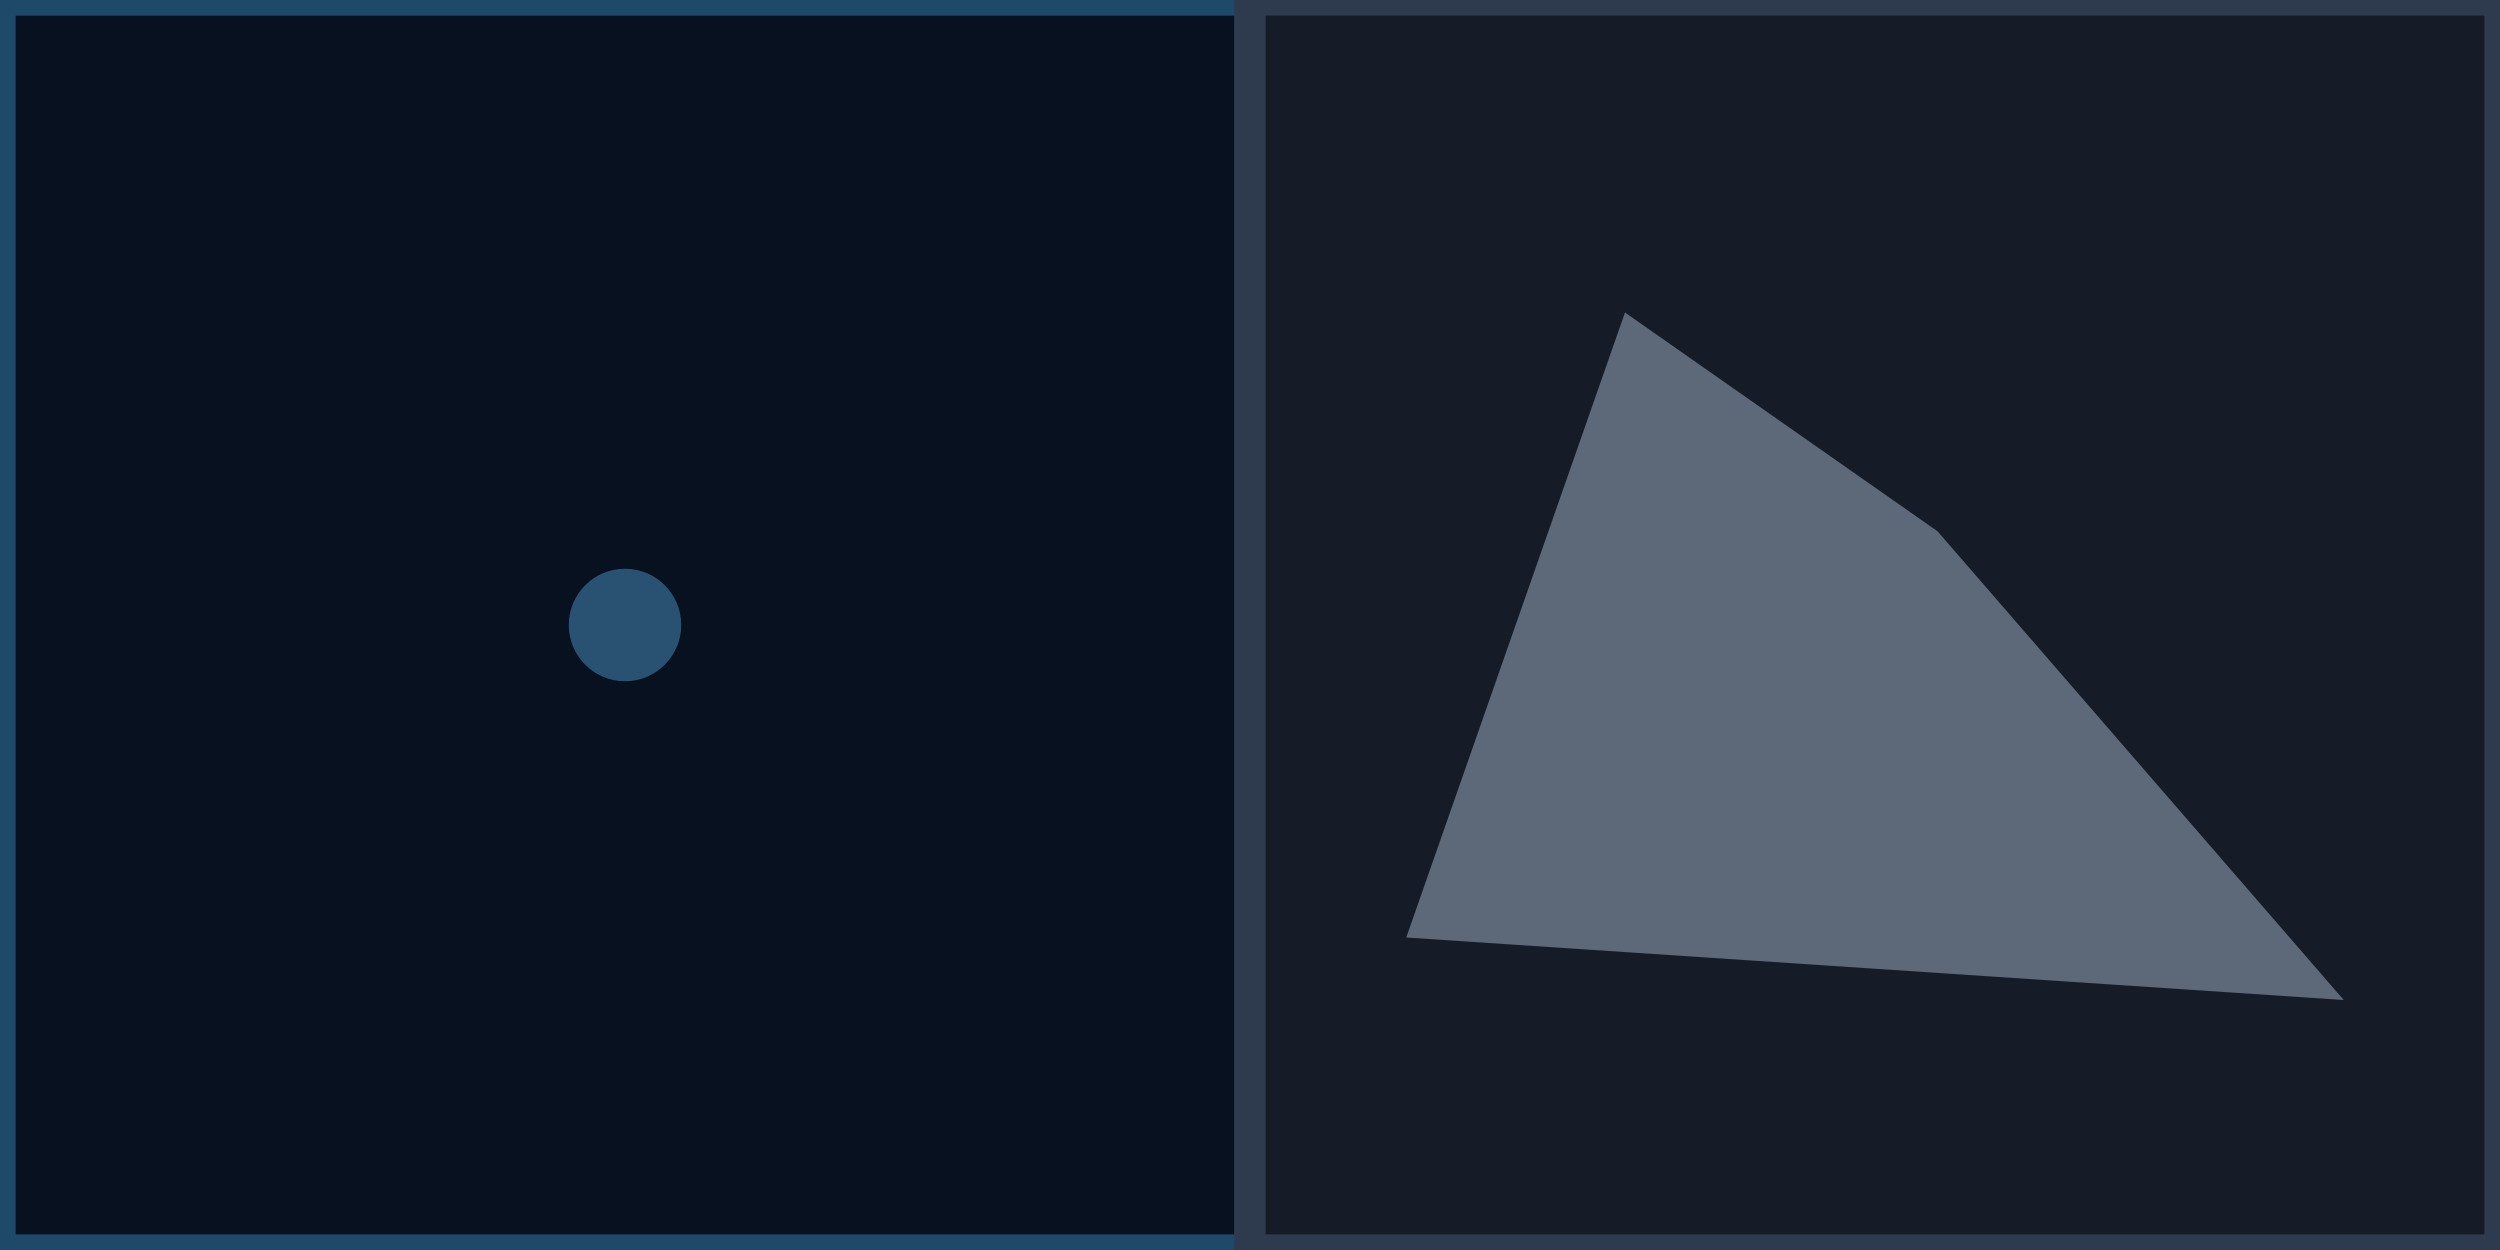
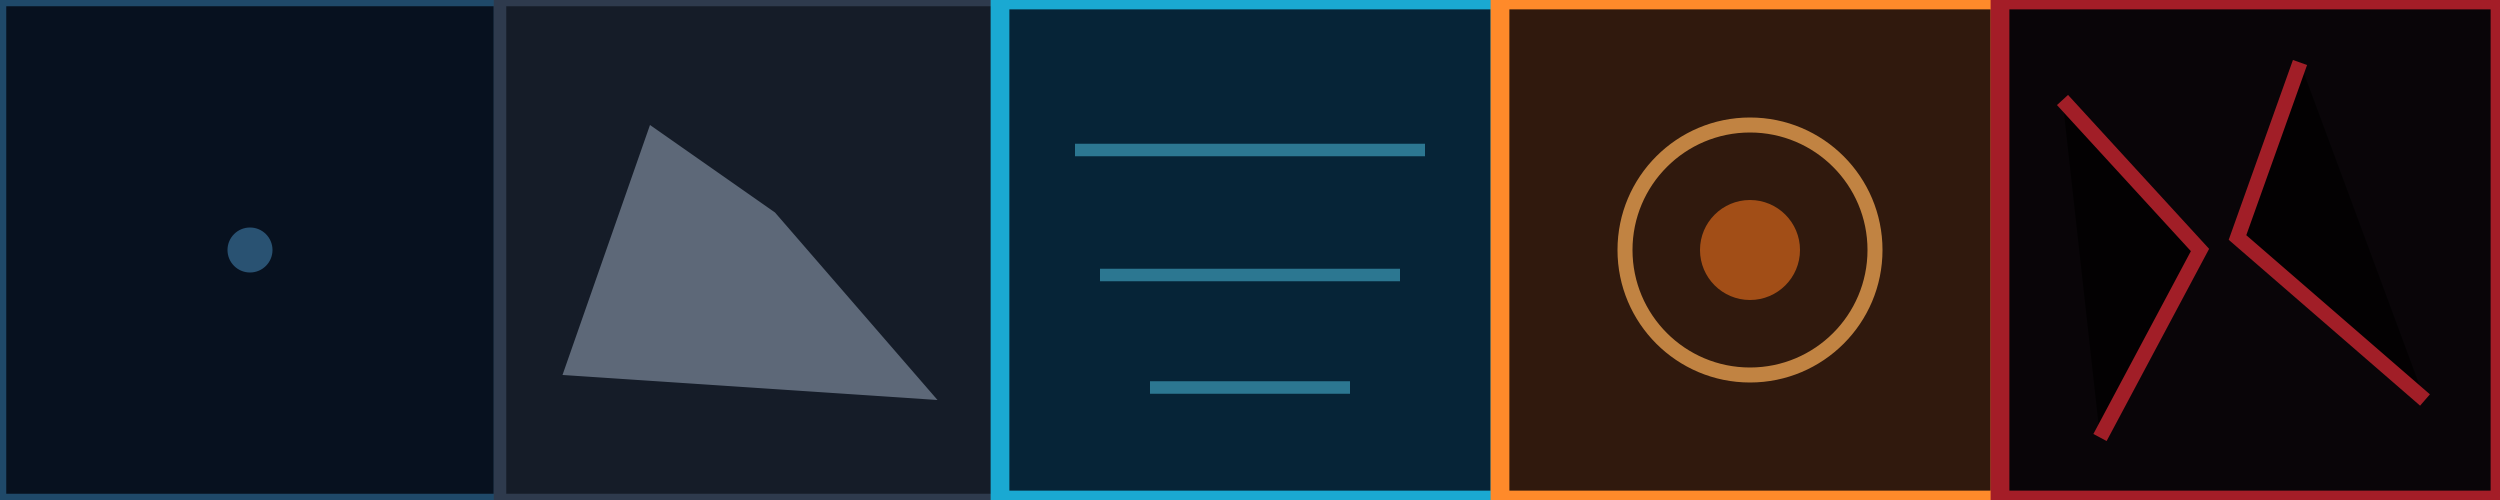
- <svg xmlns="http://www.w3.org/2000/svg" width="80" height="40" viewBox="0 0 80 40">
+ <svg xmlns="http://www.w3.org/2000/svg" width="200" height="40" viewBox="0 0 200 40">
  <rect x="0" y="0" width="40" height="40" fill="#07111f" />
  <path d="M0 0H40V40H0Z" fill="none" stroke="#1f4969" stroke-width="1" />
  <circle cx="20" cy="20" r="1.8" fill="#376d96" opacity="0.7" />
  <rect x="40" y="0" width="40" height="40" fill="#151c28" />
  <path d="M45 30L52 10L62 17L75 32Z" fill="#5d6878" />
  <path d="M40 0H80V40H40Z" fill="none" stroke="#2e3a4d" stroke-width="1" />
+   <rect x="80" y="0" width="40" height="40" fill="#062437" />
+   <path d="M80 0H120V40H80Z" fill="none" stroke="#1aa9d2" stroke-width="1.5" />
+   <path d="M86 12H114M88 22H112M92 31H108" stroke="#5bdcff" stroke-width="1" opacity="0.45" />
+   <rect x="120" y="0" width="40" height="40" fill="#30190d" />
+   <path d="M120 0H160V40H120Z" fill="none" stroke="#ff8a2a" stroke-width="1.5" />
+   <circle cx="140" cy="20" r="10" fill="none" stroke="#ffb158" stroke-width="1.2" opacity="0.7" />
+   <circle cx="140" cy="20" r="4" fill="#ff7a1f" opacity="0.55" />
+   <rect x="160" y="0" width="40" height="40" fill="#090508" />
+   <path d="M160 0H200V40H160Z" fill="none" stroke="#a41d27" stroke-width="1.5" />
+   <path d="M165 8L176 20L168 35M184 5L179 19L194 32" stroke="#e12a35" stroke-width="1.2" opacity="0.7" />
</svg>
